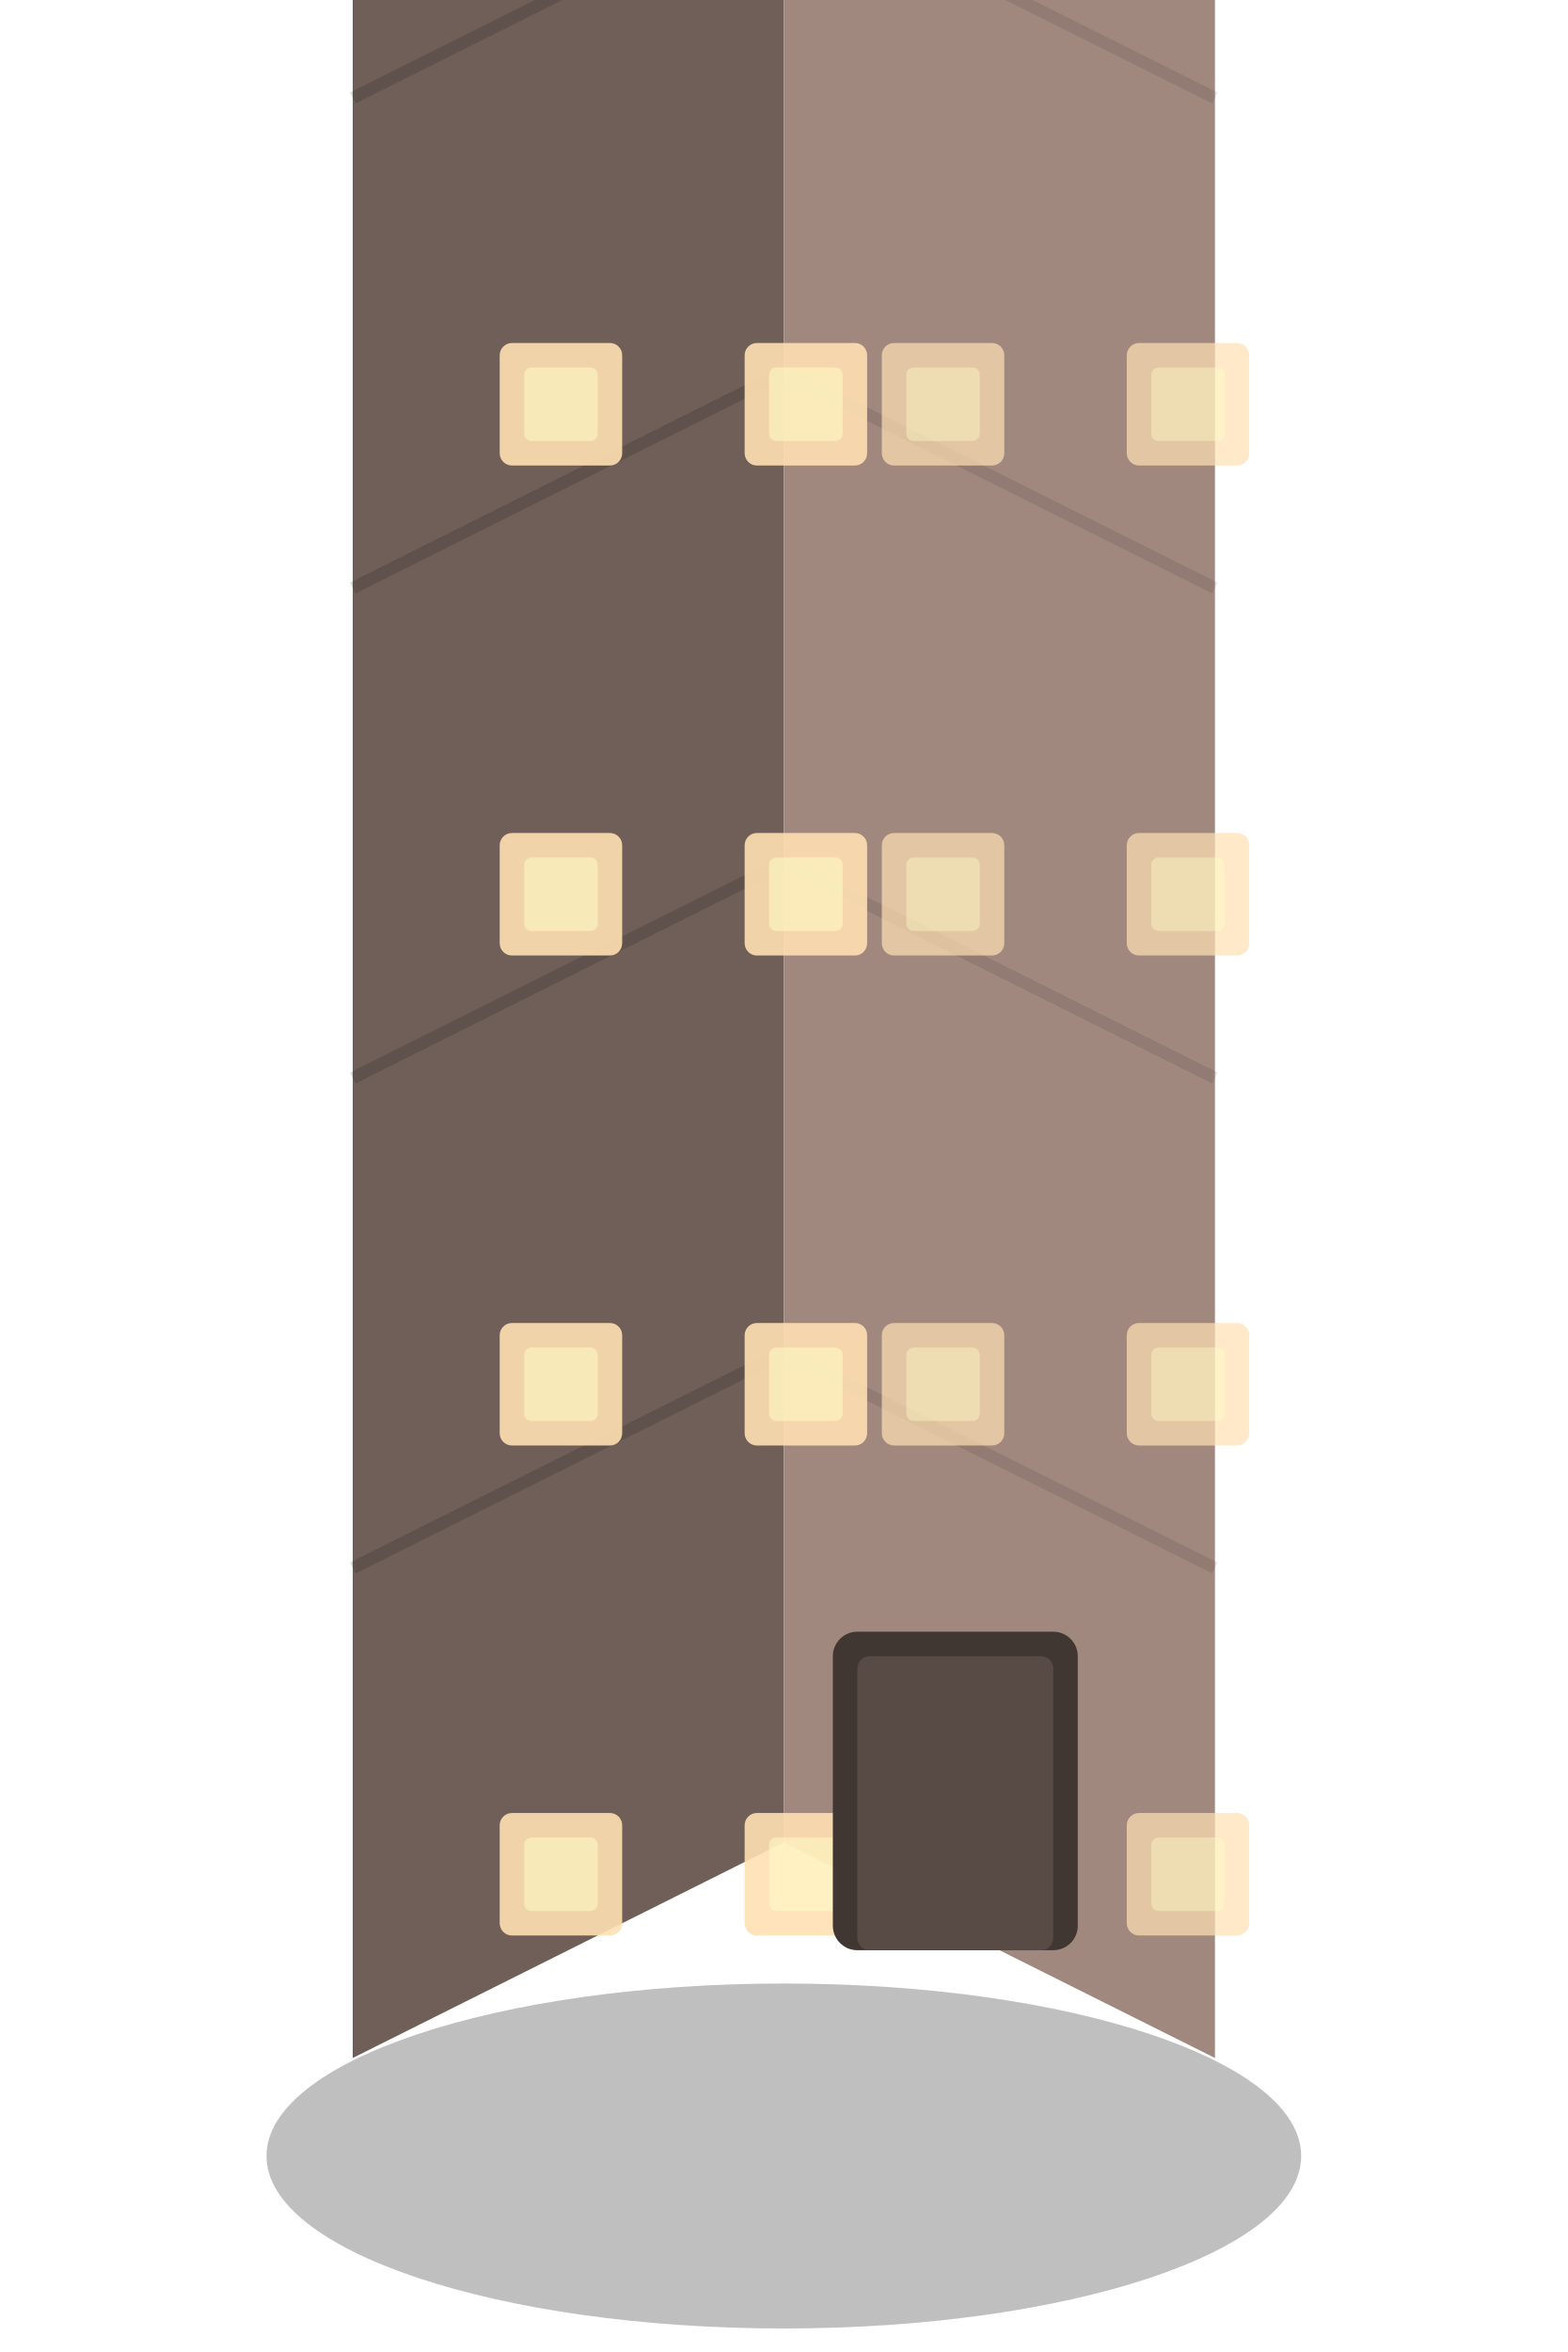
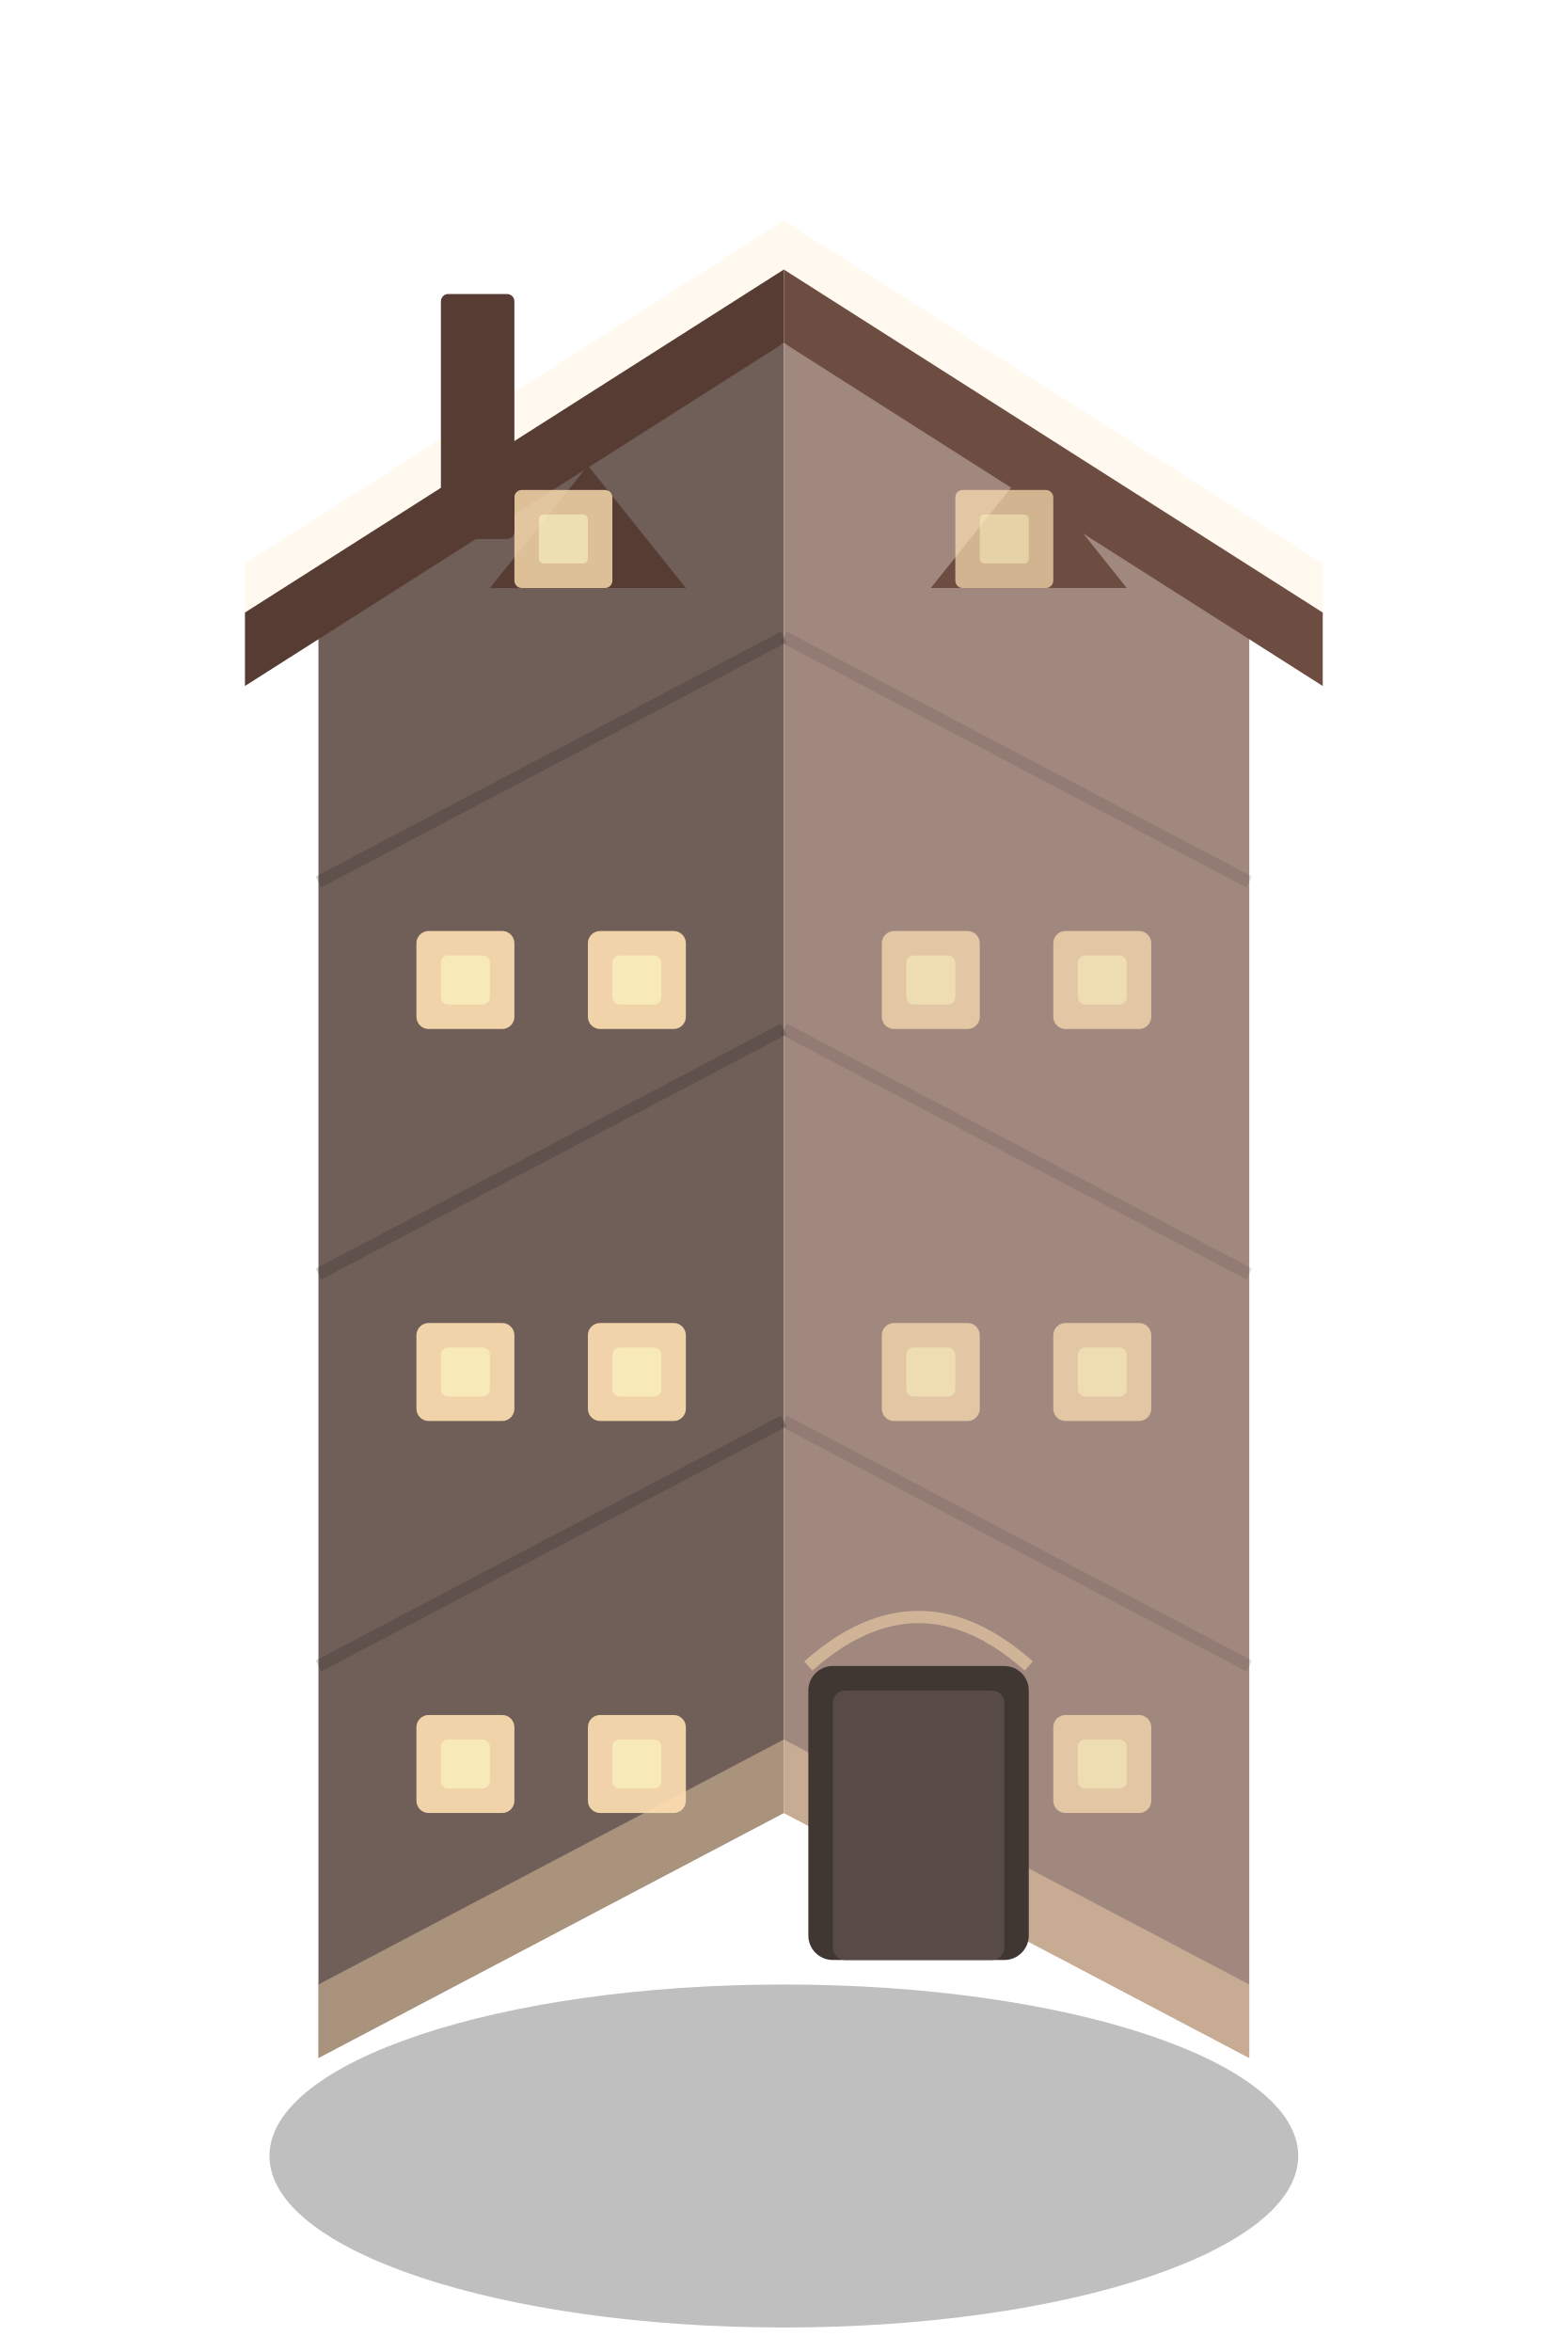
<svg xmlns="http://www.w3.org/2000/svg" width="64" height="96" viewBox="0 0 64 96">
-   <ellipse cx="32" cy="88" rx="21.12" ry="7.04" fill="rgba(0,0,0,0.25)" />
-   <polygon points="14.4,84 32,75.2 32,-24.8 14.4,-16" fill="rgb(112,95,88)" />
-   <polygon points="32,75.2 49.6,84 49.6,-16 32,-24.8" fill="#A1887F" />
-   <line x1="14.4" y1="64" x2="32" y2="55.2" stroke="rgba(0,0,0,0.15)" stroke-width="0.5" />
-   <line x1="32" y1="55.2" x2="49.6" y2="64" stroke="rgba(0,0,0,0.1)" stroke-width="0.5" />
-   <line x1="14.4" y1="44" x2="32" y2="35.2" stroke="rgba(0,0,0,0.15)" stroke-width="0.5" />
-   <line x1="32" y1="35.2" x2="49.6" y2="44" stroke="rgba(0,0,0,0.1)" stroke-width="0.5" />
-   <line x1="14.4" y1="24" x2="32" y2="15.2" stroke="rgba(0,0,0,0.15)" stroke-width="0.5" />
-   <line x1="32" y1="15.2" x2="49.6" y2="24" stroke="rgba(0,0,0,0.1)" stroke-width="0.5" />
-   <line x1="14.4" y1="4" x2="32" y2="-4.8" stroke="rgba(0,0,0,0.15)" stroke-width="0.5" />
-   <line x1="32" y1="-4.8" x2="49.6" y2="4" stroke="rgba(0,0,0,0.1)" stroke-width="0.5" />
-   <rect x="20.4" y="74" width="5" height="5" fill="#FFE0B2" opacity="0.9" rx="0.5" />
-   <rect x="21.4" y="75" width="3" height="3" fill="rgba(255,255,200,0.5)" rx="0.3" />
-   <rect x="30.4" y="74" width="5" height="5" fill="#FFE0B2" opacity="0.9" rx="0.5" />
-   <rect x="31.4" y="75" width="3" height="3" fill="rgba(255,255,200,0.5)" rx="0.3" />
-   <rect x="20.4" y="54" width="5" height="5" fill="#FFE0B2" opacity="0.9" rx="0.5" />
-   <rect x="21.4" y="55" width="3" height="3" fill="rgba(255,255,200,0.5)" rx="0.3" />
-   <rect x="30.4" y="54" width="5" height="5" fill="#FFE0B2" opacity="0.9" rx="0.5" />
-   <rect x="31.4" y="55" width="3" height="3" fill="rgba(255,255,200,0.5)" rx="0.3" />
-   <rect x="20.4" y="34" width="5" height="5" fill="#FFE0B2" opacity="0.9" rx="0.5" />
-   <rect x="21.4" y="35" width="3" height="3" fill="rgba(255,255,200,0.5)" rx="0.3" />
-   <rect x="30.4" y="34" width="5" height="5" fill="#FFE0B2" opacity="0.9" rx="0.5" />
-   <rect x="31.4" y="35" width="3" height="3" fill="rgba(255,255,200,0.5)" rx="0.3" />
-   <rect x="20.4" y="14" width="5" height="5" fill="#FFE0B2" opacity="0.9" rx="0.5" />
-   <rect x="21.4" y="15" width="3" height="3" fill="rgba(255,255,200,0.5)" rx="0.3" />
-   <rect x="30.4" y="14" width="5" height="5" fill="#FFE0B2" opacity="0.9" rx="0.5" />
-   <rect x="31.4" y="15" width="3" height="3" fill="rgba(255,255,200,0.5)" rx="0.3" />
-   <rect x="36" y="74" width="5" height="5" fill="#FFE0B2" opacity="0.7" rx="0.5" />
-   <rect x="37" y="75" width="3" height="3" fill="rgba(255,255,200,0.4)" rx="0.3" />
-   <rect x="46" y="74" width="5" height="5" fill="#FFE0B2" opacity="0.7" rx="0.5" />
-   <rect x="47" y="75" width="3" height="3" fill="rgba(255,255,200,0.4)" rx="0.3" />
-   <rect x="36" y="54" width="5" height="5" fill="#FFE0B2" opacity="0.7" rx="0.5" />
-   <rect x="37" y="55" width="3" height="3" fill="rgba(255,255,200,0.4)" rx="0.3" />
-   <rect x="46" y="54" width="5" height="5" fill="#FFE0B2" opacity="0.7" rx="0.5" />
-   <rect x="47" y="55" width="3" height="3" fill="rgba(255,255,200,0.4)" rx="0.3" />
-   <rect x="36" y="34" width="5" height="5" fill="#FFE0B2" opacity="0.7" rx="0.5" />
-   <rect x="37" y="35" width="3" height="3" fill="rgba(255,255,200,0.4)" rx="0.3" />
-   <rect x="46" y="34" width="5" height="5" fill="#FFE0B2" opacity="0.7" rx="0.5" />
-   <rect x="47" y="35" width="3" height="3" fill="rgba(255,255,200,0.4)" rx="0.3" />
-   <rect x="36" y="14" width="5" height="5" fill="#FFE0B2" opacity="0.7" rx="0.5" />
-   <rect x="37" y="15" width="3" height="3" fill="rgba(255,255,200,0.4)" rx="0.3" />
-   <rect x="46" y="14" width="5" height="5" fill="#FFE0B2" opacity="0.7" rx="0.5" />
-   <rect x="47" y="15" width="3" height="3" fill="rgba(255,255,200,0.4)" rx="0.3" />
-   <polygon points="11.4,-15 31,-25.8 31,-34 11.4,-25.2" fill="rgb(87,60,52)" />
-   <polygon points="31,-25.8 52.6,-15 52.6,-25.2 31,-34" fill="#6D4C41" />
-   <rect x="34" y="66.6" width="10" height="13" fill="rgb(64,54,50)" rx="1" />
-   <rect x="35" y="67.6" width="8" height="12" fill="rgb(88,74,69)" rx="0.5" />
-   <rect x="43.6" y="-24" width="4" height="8" fill="rgb(80,68,63)" rx="0.5" />
-   <line x1="47.6" y1="-28" x2="47.6" y2="-40" stroke="#5D4037" stroke-width="1" />
-   <polygon points="48.6,-40 57.6,-37 48.6,-34" fill="#FFE0B2" />
+   <ellipse cx="32" cy="88" rx="21" ry="7" fill="rgba(0,0,0,0.25)" />
+   <polygon points="13,84 32,74 32,14 13,24" fill="rgb(112,95,88)" />
+   <polygon points="32,74 51,84 51,24 32,14" fill="#A1887F" />
+   <polygon points="13,84 32,74 51,84 51,81 32,71 13,81" fill="#FFE0B2" opacity="0.4" />
+   <line x1="13" y1="68" x2="32" y2="58" stroke="rgba(0,0,0,0.15)" stroke-width="0.5" />
+   <line x1="32" y1="58" x2="51" y2="68" stroke="rgba(0,0,0,0.1)" stroke-width="0.5" />
+   <line x1="13" y1="52" x2="32" y2="42" stroke="rgba(0,0,0,0.15)" stroke-width="0.5" />
+   <line x1="32" y1="42" x2="51" y2="52" stroke="rgba(0,0,0,0.1)" stroke-width="0.5" />
+   <line x1="13" y1="36" x2="32" y2="26" stroke="rgba(0,0,0,0.15)" stroke-width="0.5" />
+   <line x1="32" y1="26" x2="51" y2="36" stroke="rgba(0,0,0,0.1)" stroke-width="0.5" />
+   <polygon points="10,25 32,11 32,14 10,28" fill="rgb(87,60,52)" />
+   <polygon points="32,11 54,25 54,28 32,14" fill="#6D4C41" />
+   <polygon points="10,25 32,11 54,25 54,23 32,9 10,23" fill="#FFE0B2" opacity="0.2" />
+   <polygon points="20,24 24,19 28,24" fill="rgb(87,60,52)" />
+   <rect x="21" y="20" width="4" height="4" fill="#FFE0B2" opacity="0.8" rx="0.3" />
+   <rect x="22" y="21" width="2" height="2" fill="rgba(255,255,200,0.5)" rx="0.2" />
+   <polygon points="38,24 42,19 46,24" fill="#6D4C41" />
+   <rect x="39" y="20" width="4" height="4" fill="#FFE0B2" opacity="0.7" rx="0.3" />
+   <rect x="40" y="21" width="2" height="2" fill="rgba(255,255,200,0.4)" rx="0.2" />
+   <rect x="17" y="70" width="4" height="4" fill="#FFE0B2" opacity="0.9" rx="0.5" />
+   <rect x="18" y="71" width="2" height="2" fill="rgba(255,255,200,0.5)" rx="0.3" />
+   <rect x="24" y="70" width="4" height="4" fill="#FFE0B2" opacity="0.9" rx="0.5" />
+   <rect x="25" y="71" width="2" height="2" fill="rgba(255,255,200,0.5)" rx="0.3" />
+   <rect x="17" y="54" width="4" height="4" fill="#FFE0B2" opacity="0.9" rx="0.5" />
+   <rect x="18" y="55" width="2" height="2" fill="rgba(255,255,200,0.5)" rx="0.3" />
+   <rect x="24" y="54" width="4" height="4" fill="#FFE0B2" opacity="0.9" rx="0.5" />
+   <rect x="25" y="55" width="2" height="2" fill="rgba(255,255,200,0.5)" rx="0.3" />
+   <rect x="17" y="38" width="4" height="4" fill="#FFE0B2" opacity="0.9" rx="0.5" />
+   <rect x="18" y="39" width="2" height="2" fill="rgba(255,255,200,0.5)" rx="0.3" />
+   <rect x="24" y="38" width="4" height="4" fill="#FFE0B2" opacity="0.9" rx="0.5" />
+   <rect x="25" y="39" width="2" height="2" fill="rgba(255,255,200,0.5)" rx="0.3" />
+   <rect x="36" y="70" width="4" height="4" fill="#FFE0B2" opacity="0.7" rx="0.5" />
+   <rect x="37" y="71" width="2" height="2" fill="rgba(255,255,200,0.4)" rx="0.3" />
+   <rect x="43" y="70" width="4" height="4" fill="#FFE0B2" opacity="0.7" rx="0.5" />
+   <rect x="44" y="71" width="2" height="2" fill="rgba(255,255,200,0.4)" rx="0.3" />
+   <rect x="36" y="54" width="4" height="4" fill="#FFE0B2" opacity="0.7" rx="0.5" />
+   <rect x="37" y="55" width="2" height="2" fill="rgba(255,255,200,0.4)" rx="0.3" />
+   <rect x="43" y="54" width="4" height="4" fill="#FFE0B2" opacity="0.7" rx="0.5" />
+   <rect x="44" y="55" width="2" height="2" fill="rgba(255,255,200,0.4)" rx="0.3" />
+   <rect x="36" y="38" width="4" height="4" fill="#FFE0B2" opacity="0.7" rx="0.5" />
+   <rect x="37" y="39" width="2" height="2" fill="rgba(255,255,200,0.4)" rx="0.3" />
+   <rect x="43" y="38" width="4" height="4" fill="#FFE0B2" opacity="0.7" rx="0.5" />
+   <rect x="44" y="39" width="2" height="2" fill="rgba(255,255,200,0.4)" rx="0.3" />
+   <rect x="33" y="68" width="9" height="12" fill="rgb(64,54,50)" rx="1" />
+   <rect x="34" y="69" width="7" height="11" fill="rgb(88,74,69)" rx="0.5" />
+   <path d="M33,68 Q37.5,64 42,68" fill="none" stroke="#FFE0B2" stroke-width="0.5" opacity="0.5" />
+   <rect x="18" y="12" width="3" height="10" fill="rgb(87,60,52)" rx="0.3" />
</svg>
